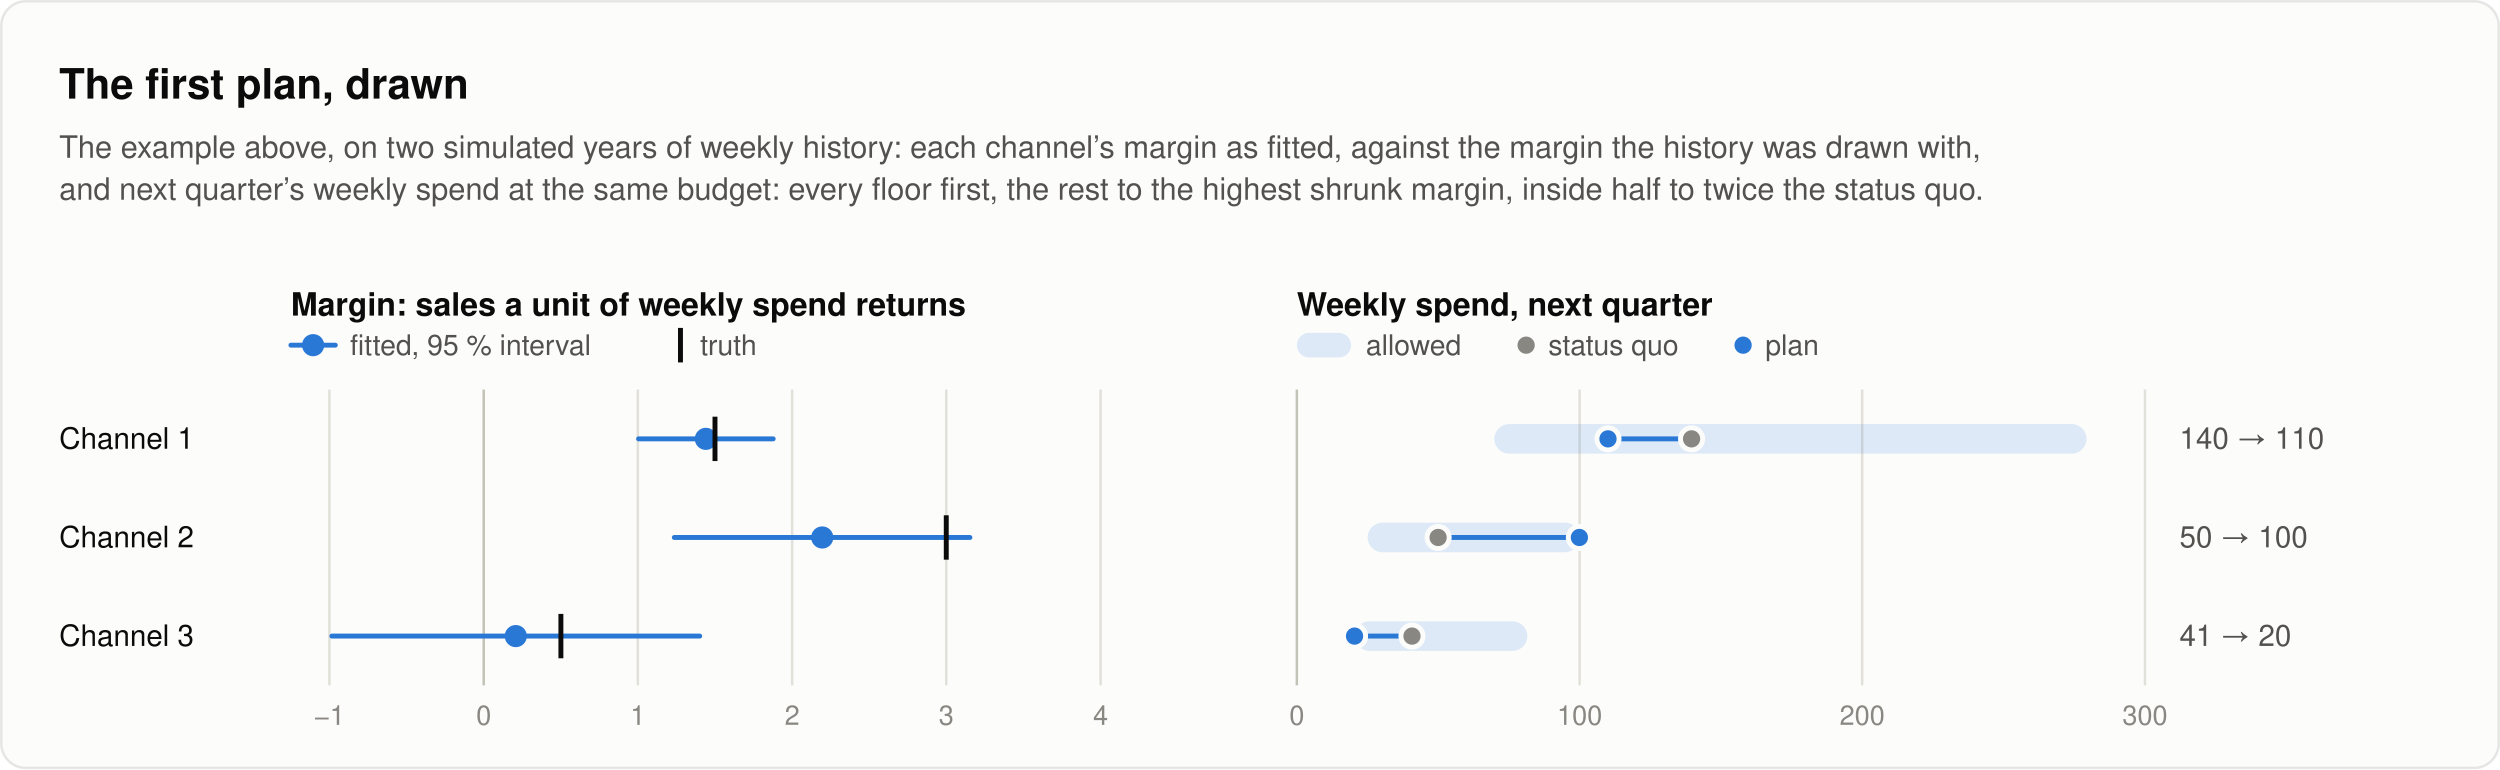
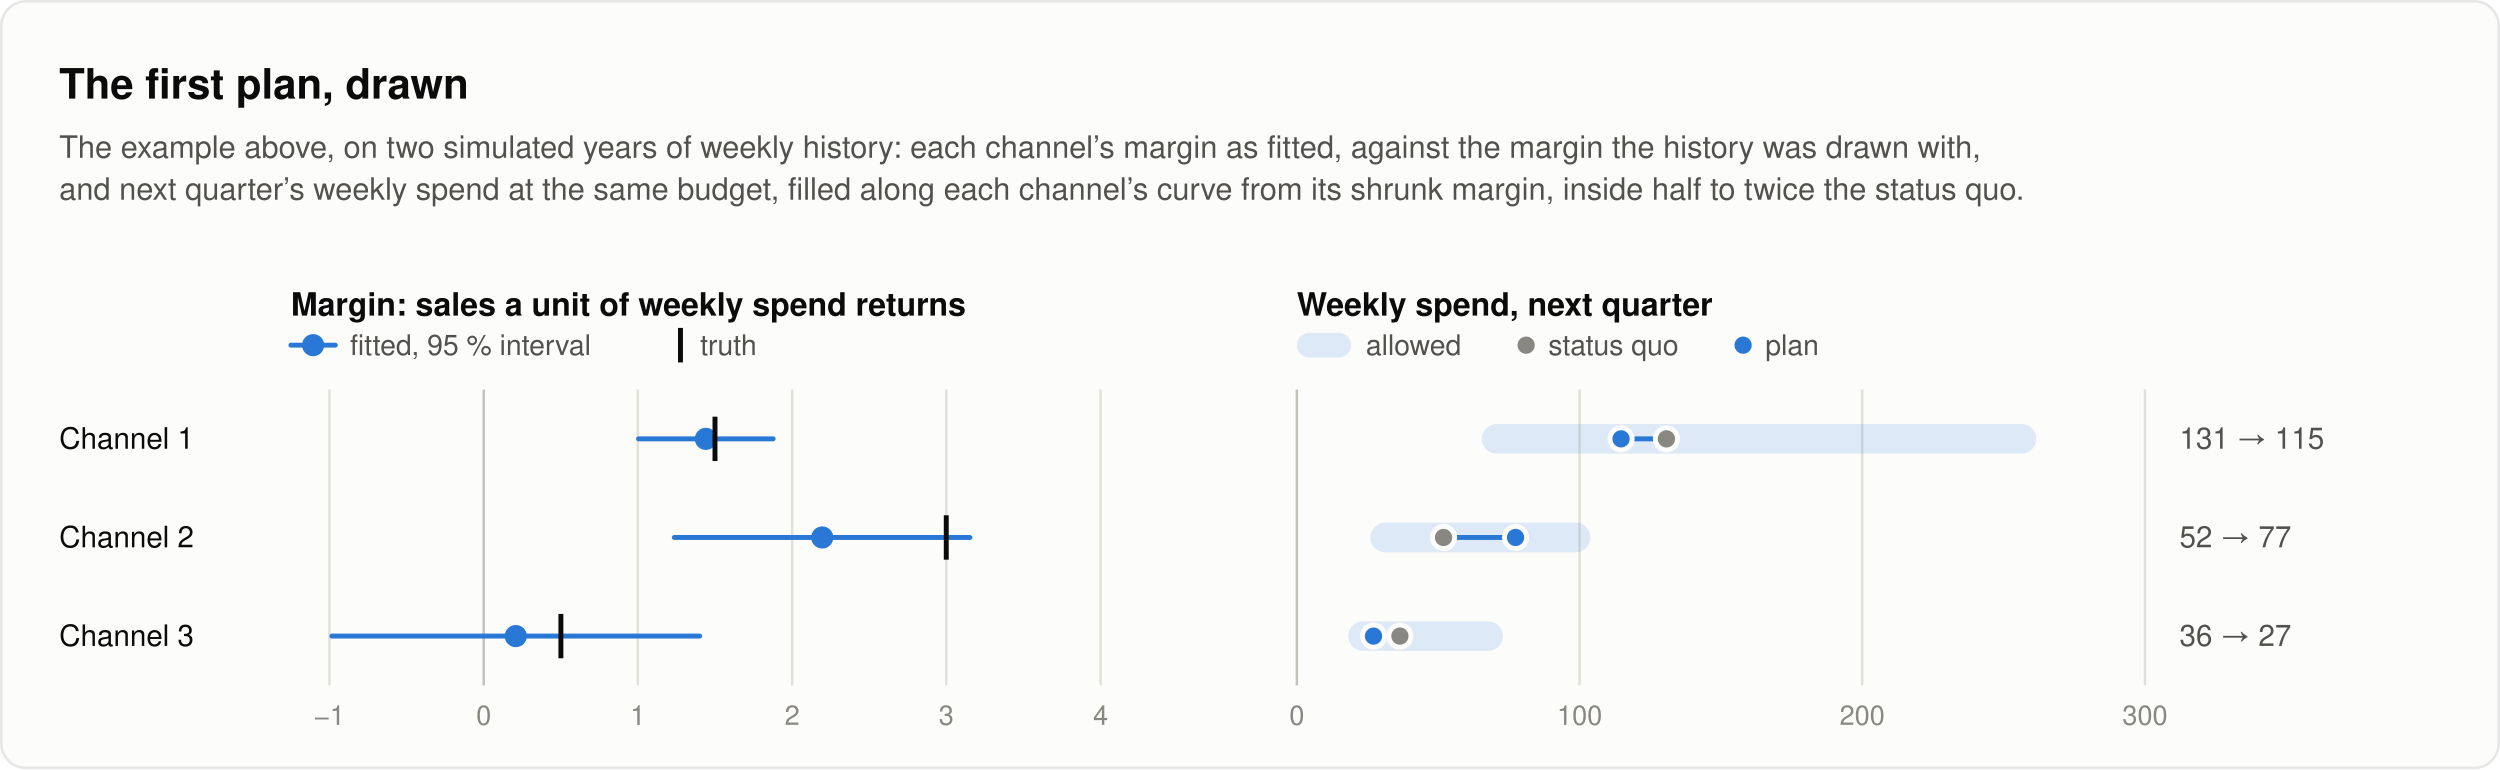
<svg xmlns="http://www.w3.org/2000/svg" width="1014" height="312" viewBox="0 0 1014 312" role="img" aria-labelledby="title desc" font-family="system-ui, -apple-system, 'Segoe UI', Helvetica, Arial, sans-serif">
  <rect x="0.5" y="0.5" width="1013" height="311" rx="10" fill="#fcfcfb" stroke="#0b0b0b" stroke-opacity="0.1" />
  <text x="24.0" y="40.0" font-size="17" fill="#0b0b0b" font-weight="600">The first plan, drawn</text>
  <text x="24.0" y="64.0" font-size="12.5" fill="#52514e">The example above, on two simulated years of weekly history: each channel’s margin as fitted, against the margin the history was drawn with,</text>
-   <text x="24.0" y="81.0" font-size="12.5" fill="#52514e">and next quarter’s weekly spend at the same budget: every floor first, the rest to the highest shrunk margin, inside half to twice the status quo.</text>
+   <text x="24.0" y="81.0" font-size="12.5" fill="#52514e">and next quarter’s weekly spend at the same budget, filled along each channel’s curve from its shrunk margin, inside half to twice the status quo.</text>
  <text x="118.0" y="128.0" font-size="13" fill="#0b0b0b" font-weight="600">Margin: sales a unit of weekly spend returns</text>
  <text x="526.0" y="128.0" font-size="13" fill="#0b0b0b" font-weight="600">Weekly spend, next quarter</text>
  <line x1="118.0" y1="140.0" x2="136.0" y2="140.0" stroke="#2a78d6" stroke-width="2" stroke-linecap="round" />
  <circle cx="127.0" cy="140.0" r="4.5" fill="#2a78d6" />
  <text x="142.0" y="144.0" font-size="11.5" fill="#52514e">fitted, 95 % interval</text>
  <line x1="276.0" y1="133.0" x2="276.0" y2="147.0" stroke="#0b0b0b" stroke-width="2" />
  <text x="284.0" y="144.0" font-size="11.5" fill="#52514e">truth</text>
  <rect x="526.0" y="135.0" width="22.0" height="10.0" rx="5" fill="#2a78d6" fill-opacity="0.14" />
  <text x="554.0" y="144.0" font-size="11.5" fill="#52514e">allowed</text>
  <circle cx="619.0" cy="140.0" r="4.5" fill="#898781" stroke="#fcfcfb" stroke-width="2" />
  <text x="628.0" y="144.0" font-size="11.5" fill="#52514e">status quo</text>
  <circle cx="707.0" cy="140.0" r="4.5" fill="#2a78d6" stroke="#fcfcfb" stroke-width="2" />
  <text x="716.0" y="144.0" font-size="11.5" fill="#52514e">plan</text>
  <line x1="133.6" y1="158.0" x2="133.6" y2="278.0" stroke="#e1e0d9" stroke-width="1" />
  <text x="133.6" y="294.0" font-size="11" fill="#898781" text-anchor="middle" font-variant-numeric="tabular-nums">−1</text>
  <line x1="196.2" y1="158.0" x2="196.2" y2="278.0" stroke="#c3c2b7" stroke-width="1" />
  <text x="196.2" y="294.0" font-size="11" fill="#898781" text-anchor="middle" font-variant-numeric="tabular-nums">0</text>
  <line x1="258.7" y1="158.0" x2="258.7" y2="278.0" stroke="#e1e0d9" stroke-width="1" />
  <text x="258.7" y="294.0" font-size="11" fill="#898781" text-anchor="middle" font-variant-numeric="tabular-nums">1</text>
  <line x1="321.3" y1="158.0" x2="321.3" y2="278.0" stroke="#e1e0d9" stroke-width="1" />
  <text x="321.3" y="294.0" font-size="11" fill="#898781" text-anchor="middle" font-variant-numeric="tabular-nums">2</text>
  <line x1="383.8" y1="158.0" x2="383.8" y2="278.0" stroke="#e1e0d9" stroke-width="1" />
  <text x="383.8" y="294.0" font-size="11" fill="#898781" text-anchor="middle" font-variant-numeric="tabular-nums">3</text>
  <line x1="446.4" y1="158.0" x2="446.4" y2="278.0" stroke="#e1e0d9" stroke-width="1" />
  <text x="446.4" y="294.0" font-size="11" fill="#898781" text-anchor="middle" font-variant-numeric="tabular-nums">4</text>
  <line x1="526.0" y1="158.0" x2="526.0" y2="278.0" stroke="#c3c2b7" stroke-width="1" />
  <text x="526.0" y="294.0" font-size="11" fill="#898781" text-anchor="middle" font-variant-numeric="tabular-nums">0</text>
  <line x1="640.7" y1="158.0" x2="640.7" y2="278.0" stroke="#e1e0d9" stroke-width="1" />
  <text x="640.7" y="294.0" font-size="11" fill="#898781" text-anchor="middle" font-variant-numeric="tabular-nums">100</text>
  <line x1="755.3" y1="158.0" x2="755.3" y2="278.0" stroke="#e1e0d9" stroke-width="1" />
  <text x="755.3" y="294.0" font-size="11" fill="#898781" text-anchor="middle" font-variant-numeric="tabular-nums">200</text>
  <line x1="870.0" y1="158.0" x2="870.0" y2="278.0" stroke="#e1e0d9" stroke-width="1" />
  <text x="870.0" y="294.0" font-size="11" fill="#898781" text-anchor="middle" font-variant-numeric="tabular-nums">300</text>
  <text x="24.0" y="182.0" font-size="12" fill="#0b0b0b">Channel 1</text>
  <g>
    <line x1="259.0" y1="178.0" x2="313.6" y2="178.0" stroke="#2a78d6" stroke-width="2" stroke-linecap="round" />
    <circle cx="286.3" cy="178.0" r="4.5" fill="#2a78d6" />
    <line x1="290.0" y1="169.0" x2="290.0" y2="187.0" stroke="#0b0b0b" stroke-width="2" />
  </g>
  <g>
-     <rect x="606.1" y="172.0" width="240.2" height="12.0" rx="6" fill="#2a78d6" fill-opacity="0.14" />
-     <line x1="686.1" y1="178.0" x2="652.2" y2="178.0" stroke="#2a78d6" stroke-width="2" stroke-linecap="round" />
-     <circle cx="686.1" cy="178.0" r="4.5" fill="#898781" stroke="#fcfcfb" stroke-width="2" />
-     <circle cx="652.2" cy="178.0" r="4.5" fill="#2a78d6" stroke="#fcfcfb" stroke-width="2" />
+     <rect x="601.0" y="172.0" width="224.9" height="12.0" rx="6" fill="#2a78d6" fill-opacity="0.14" />
+     <line x1="675.9" y1="178.0" x2="657.5" y2="178.0" stroke="#2a78d6" stroke-width="2" stroke-linecap="round" />
+     <circle cx="675.9" cy="178.0" r="4.5" fill="#898781" stroke="#fcfcfb" stroke-width="2" />
+     <circle cx="657.5" cy="178.0" r="4.5" fill="#2a78d6" stroke="#fcfcfb" stroke-width="2" />
  </g>
-   <text x="884.0" y="182.0" font-size="12" fill="#52514e" font-variant-numeric="tabular-nums">140 → 110</text>
+   <text x="884.0" y="182.0" font-size="12" fill="#52514e" font-variant-numeric="tabular-nums">131 → 115</text>
  <text x="24.0" y="222.0" font-size="12" fill="#0b0b0b">Channel 2</text>
  <g>
    <line x1="273.5" y1="218.0" x2="393.4" y2="218.0" stroke="#2a78d6" stroke-width="2" stroke-linecap="round" />
    <circle cx="333.5" cy="218.0" r="4.5" fill="#2a78d6" />
    <line x1="383.8" y1="209.0" x2="383.8" y2="227.0" stroke="#0b0b0b" stroke-width="2" />
  </g>
  <g>
-     <rect x="554.7" y="212.0" width="86.0" height="12.0" rx="6" fill="#2a78d6" fill-opacity="0.14" />
-     <line x1="583.3" y1="218.0" x2="640.6" y2="218.0" stroke="#2a78d6" stroke-width="2" stroke-linecap="round" />
-     <circle cx="583.3" cy="218.0" r="4.5" fill="#898781" stroke="#fcfcfb" stroke-width="2" />
-     <circle cx="640.6" cy="218.0" r="4.5" fill="#2a78d6" stroke="#fcfcfb" stroke-width="2" />
+     <rect x="555.8" y="212.0" width="89.3" height="12.0" rx="6" fill="#2a78d6" fill-opacity="0.14" />
+     <line x1="585.5" y1="218.0" x2="614.7" y2="218.0" stroke="#2a78d6" stroke-width="2" stroke-linecap="round" />
+     <circle cx="585.5" cy="218.0" r="4.5" fill="#898781" stroke="#fcfcfb" stroke-width="2" />
+     <circle cx="614.7" cy="218.0" r="4.5" fill="#2a78d6" stroke="#fcfcfb" stroke-width="2" />
  </g>
-   <text x="884.0" y="222.0" font-size="12" fill="#52514e" font-variant-numeric="tabular-nums">50 → 100</text>
+   <text x="884.0" y="222.0" font-size="12" fill="#52514e" font-variant-numeric="tabular-nums">52 → 77</text>
  <text x="24.0" y="262.0" font-size="12" fill="#0b0b0b">Channel 3</text>
  <g>
    <line x1="134.6" y1="258.0" x2="283.8" y2="258.0" stroke="#2a78d6" stroke-width="2" stroke-linecap="round" />
    <circle cx="209.2" cy="258.0" r="4.5" fill="#2a78d6" />
    <line x1="227.5" y1="249.0" x2="227.5" y2="267.0" stroke="#0b0b0b" stroke-width="2" />
  </g>
  <g>
-     <rect x="549.4" y="252.0" width="70.1" height="12.0" rx="6" fill="#2a78d6" fill-opacity="0.14" />
-     <line x1="572.7" y1="258.0" x2="549.4" y2="258.0" stroke="#2a78d6" stroke-width="2" stroke-linecap="round" />
-     <circle cx="572.7" cy="258.0" r="4.5" fill="#898781" stroke="#fcfcfb" stroke-width="2" />
-     <circle cx="549.4" cy="258.0" r="4.5" fill="#2a78d6" stroke="#fcfcfb" stroke-width="2" />
+     <rect x="546.9" y="252.0" width="62.7" height="12.0" rx="6" fill="#2a78d6" fill-opacity="0.14" />
+     <line x1="567.8" y1="258.0" x2="557.1" y2="258.0" stroke="#2a78d6" stroke-width="2" stroke-linecap="round" />
+     <circle cx="567.8" cy="258.0" r="4.5" fill="#898781" stroke="#fcfcfb" stroke-width="2" />
+     <circle cx="557.1" cy="258.0" r="4.5" fill="#2a78d6" stroke="#fcfcfb" stroke-width="2" />
  </g>
-   <text x="884.0" y="262.0" font-size="12" fill="#52514e" font-variant-numeric="tabular-nums">41 → 20</text>
+   <text x="884.0" y="262.0" font-size="12" fill="#52514e" font-variant-numeric="tabular-nums">36 → 27</text>
</svg>
